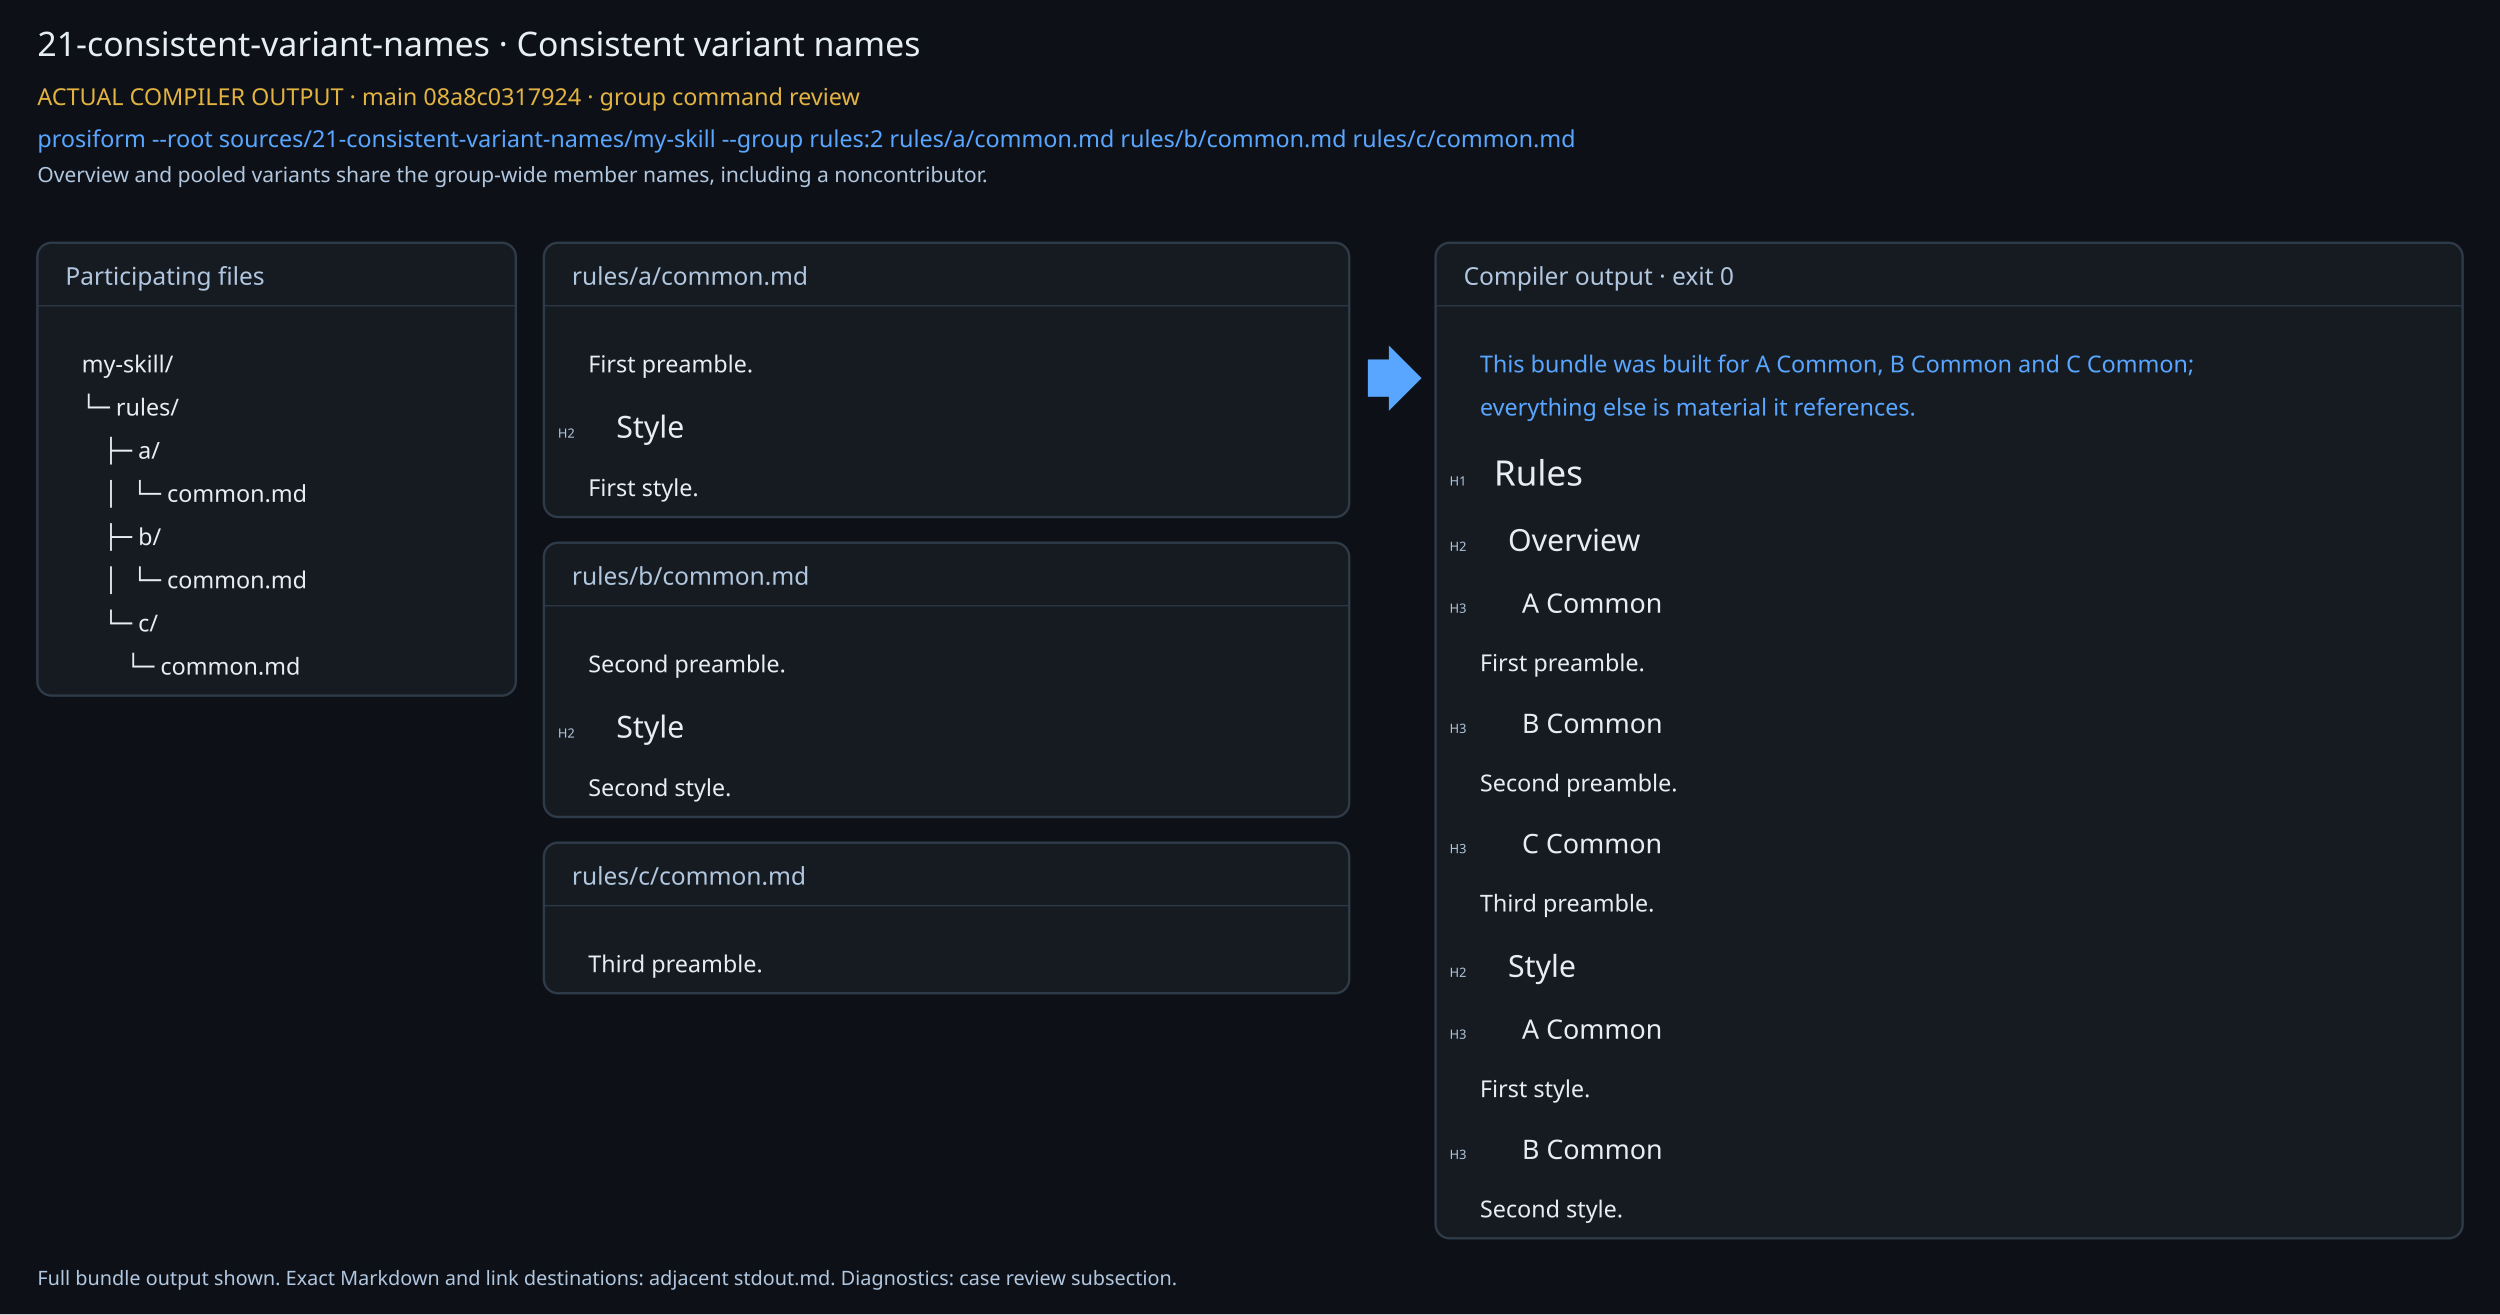
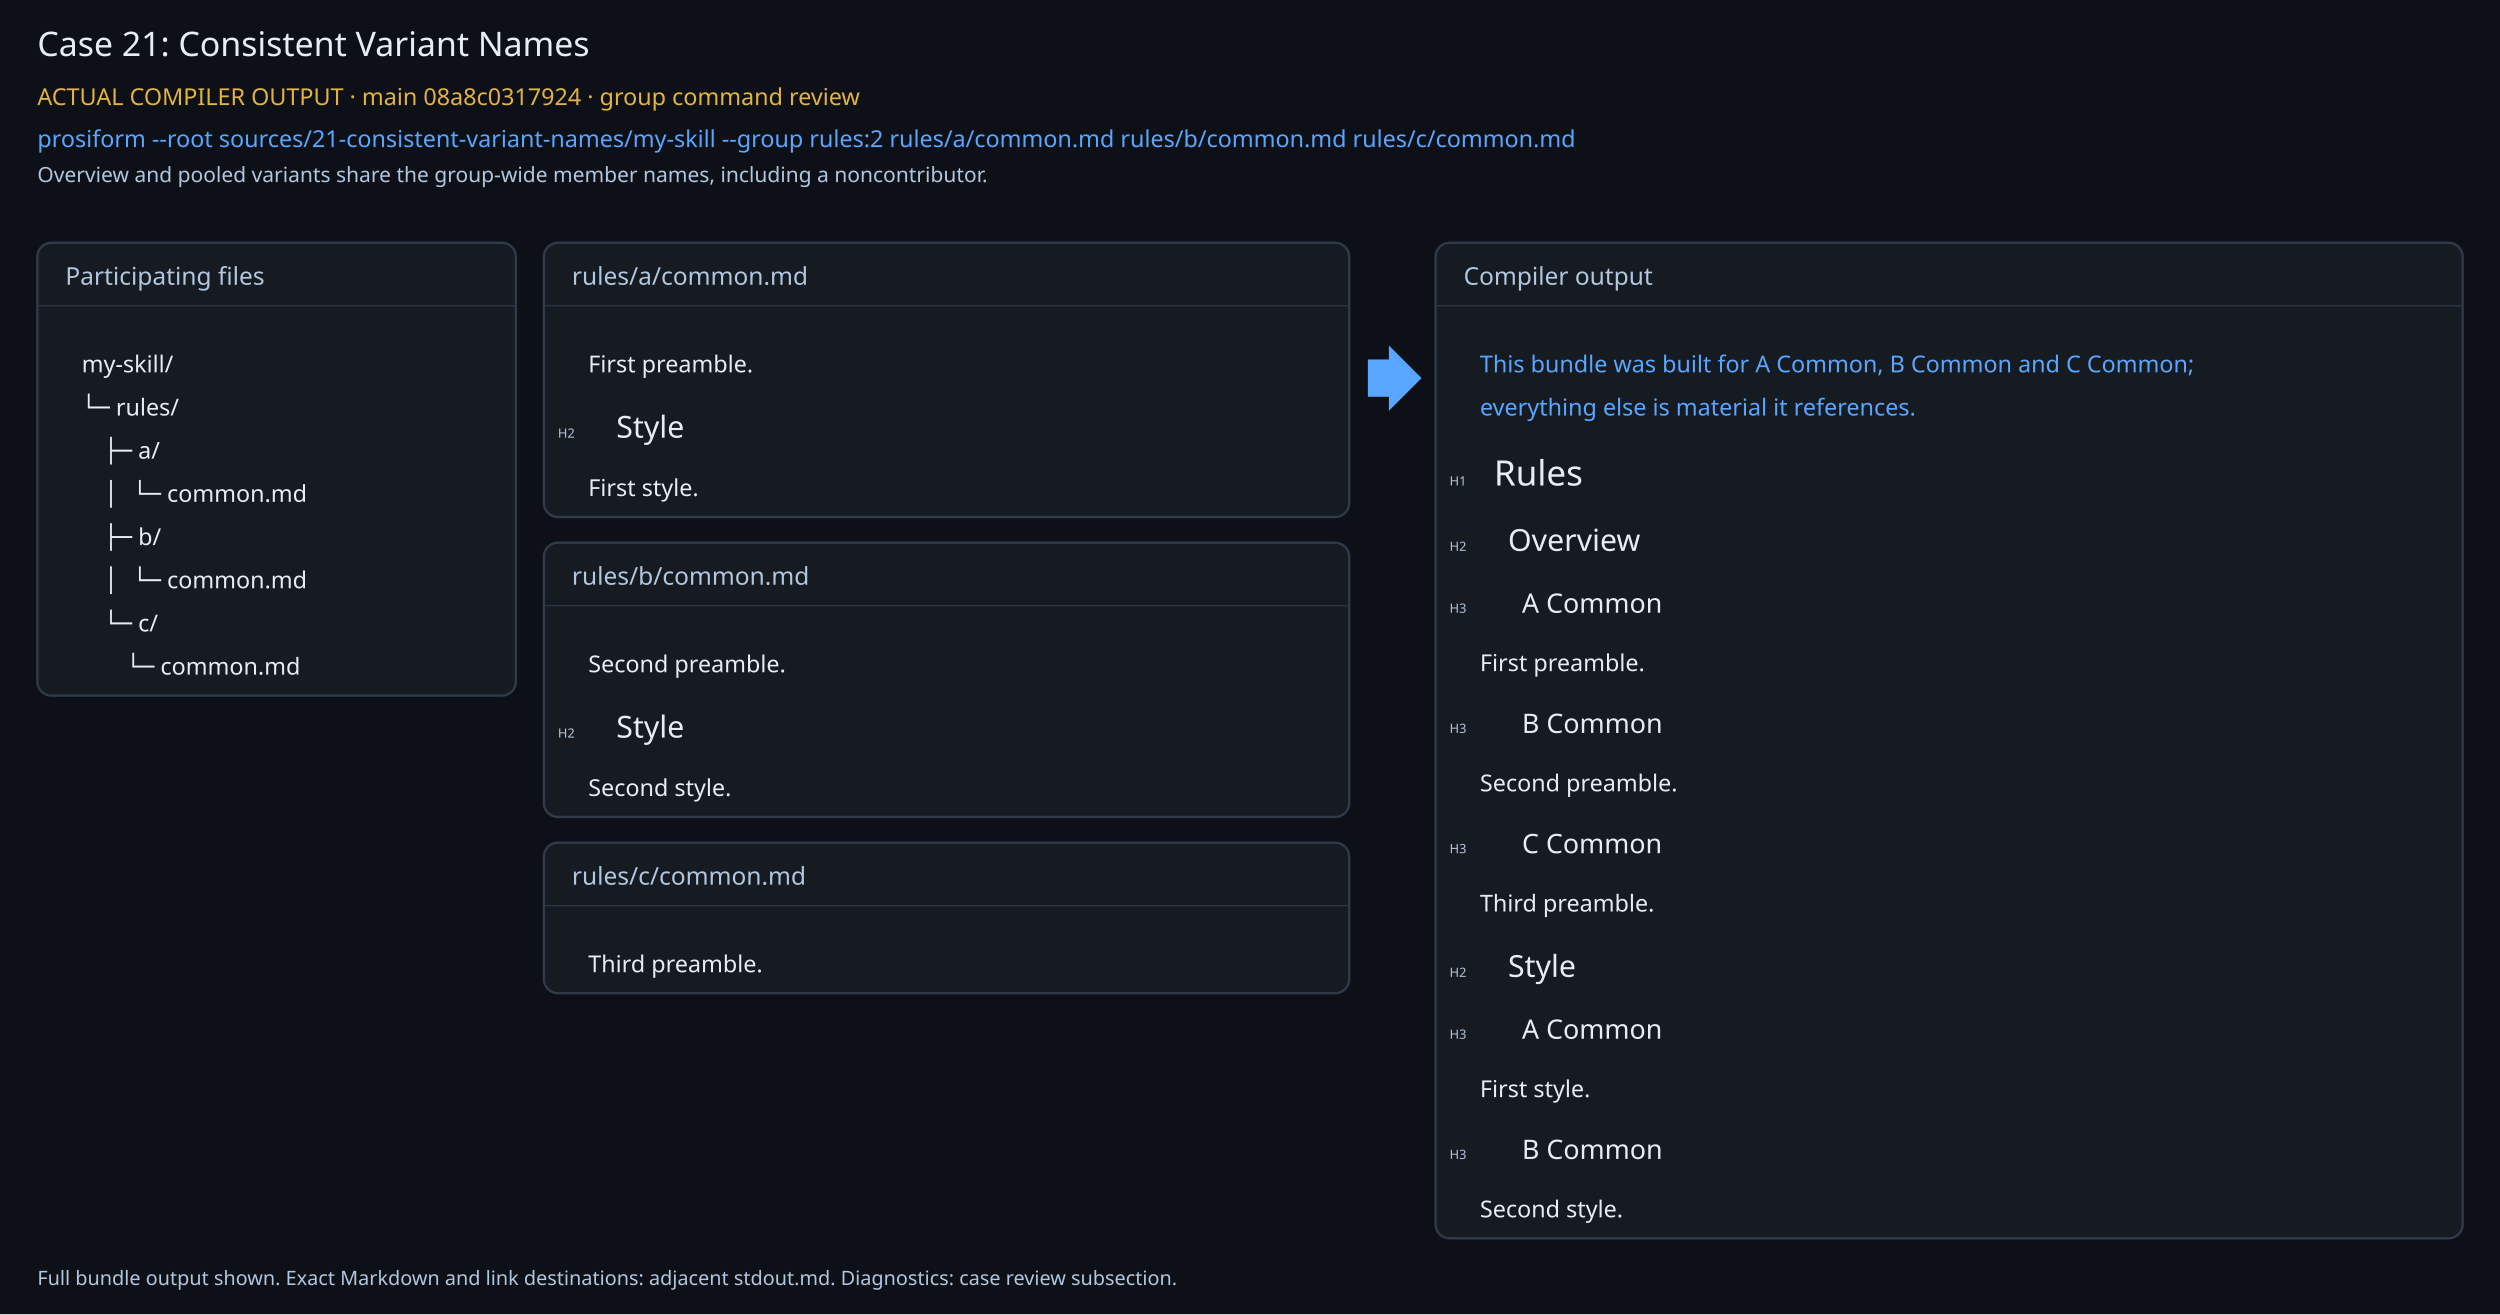
<svg xmlns="http://www.w3.org/2000/svg" width="2142" height="1126" viewBox="0 0 2142 1126" role="img" aria-labelledby="title desc">
  <rect width="2142" height="1126" fill="#0d1117" />
  <g font-family="IBM Plex Mono" xml:space="preserve">
-     <text x="32" y="48" font-size="29" fill="#e6edf3" font-weight="400">21-consistent-variant-names · Consistent variant names</text>
+     <text x="32" y="48" font-size="29" fill="#e6edf3" font-weight="400">Case 21: Consistent Variant Names</text>
    <text x="32" y="90" font-size="20" fill="#e3b341" font-weight="400">ACTUAL COMPILER OUTPUT · main 08a8c0317924 · group command review</text>
    <text x="32" y="126" font-size="20" fill="#58a6ff" font-weight="400">prosiform --root sources/21-consistent-variant-names/my-skill --group rules:2 rules/a/common.md rules/b/common.md rules/c/common.md</text>
    <text x="32" y="156" font-size="18" fill="#b1c6df" font-weight="400">Overview and pooled variants share the group-wide member names, including a noncontributor.</text>
    <rect x="32" y="208" width="410" height="388" rx="12" fill="#161b22" stroke="#303b49" stroke-width="2" />
    <text x="56" y="244" font-size="21" fill="#b1c6df" font-weight="400">Participating files</text>
    <path d="M32 262 H442" stroke="#303b49" />
    <text x="70" y="319" font-size="20" fill="#e6edf3" font-weight="400">my-skill/</text>
    <text x="70" y="356" font-size="20" fill="#e6edf3" font-weight="400">└─ rules/</text>
    <text x="70" y="393" font-size="20" fill="#e6edf3" font-weight="400">   ├─ a/</text>
    <text x="70" y="430" font-size="20" fill="#e6edf3" font-weight="400">   │  └─ common.md</text>
    <text x="70" y="467" font-size="20" fill="#e6edf3" font-weight="400">   ├─ b/</text>
    <text x="70" y="504" font-size="20" fill="#e6edf3" font-weight="400">   │  └─ common.md</text>
    <text x="70" y="541" font-size="20" fill="#e6edf3" font-weight="400">   └─ c/</text>
    <text x="70" y="578" font-size="20" fill="#e6edf3" font-weight="400">      └─ common.md</text>
    <rect x="466" y="208" width="690" height="235" rx="12" fill="#161b22" stroke="#303b49" stroke-width="2" />
    <text x="490" y="244" font-size="21" fill="#b1c6df" font-weight="400">rules/a/common.md</text>
    <path d="M466 262 H1156" stroke="#303b49" />
    <text x="504" y="319" font-size="20" fill="#e6edf3" font-weight="400">First preamble.</text>
    <text x="478" y="375" font-size="11" fill="#b1c6df" font-weight="400">H2</text>
    <text x="528" y="375" font-size="26" fill="#e6edf3" font-weight="500">Style</text>
    <text x="504" y="425" font-size="20" fill="#e6edf3" font-weight="400">First style.</text>
    <rect x="466" y="465" width="690" height="235" rx="12" fill="#161b22" stroke="#303b49" stroke-width="2" />
    <text x="490" y="501" font-size="21" fill="#b1c6df" font-weight="400">rules/b/common.md</text>
    <path d="M466 519 H1156" stroke="#303b49" />
    <text x="504" y="576" font-size="20" fill="#e6edf3" font-weight="400">Second preamble.</text>
    <text x="478" y="632" font-size="11" fill="#b1c6df" font-weight="400">H2</text>
    <text x="528" y="632" font-size="26" fill="#e6edf3" font-weight="500">Style</text>
    <text x="504" y="682" font-size="20" fill="#e6edf3" font-weight="400">Second style.</text>
    <rect x="466" y="722" width="690" height="129" rx="12" fill="#161b22" stroke="#303b49" stroke-width="2" />
    <text x="490" y="758" font-size="21" fill="#b1c6df" font-weight="400">rules/c/common.md</text>
    <path d="M466 776 H1156" stroke="#303b49" />
    <text x="504" y="833" font-size="20" fill="#e6edf3" font-weight="400">Third preamble.</text>
    <rect x="1230" y="208" width="880" height="853" rx="12" fill="#161b22" stroke="#303b49" stroke-width="2" />
-     <text x="1254" y="244" font-size="21" fill="#b1c6df" font-weight="400">Compiler output · exit 0</text>
+     <text x="1254" y="244" font-size="21" fill="#b1c6df" font-weight="400">Compiler output</text>
    <path d="M1230 262 H2110" stroke="#303b49" />
    <text x="1268" y="319" font-size="20" fill="#58a6ff" font-weight="400">This bundle was built for A Common, B Common and C Common;</text>
    <text x="1268" y="356" font-size="20" fill="#58a6ff" font-weight="400">everything else is material it references.</text>
    <text x="1242" y="416" font-size="11" fill="#b1c6df" font-weight="400">H1</text>
    <text x="1280" y="416" font-size="30" fill="#e6edf3" font-weight="500">Rules</text>
    <text x="1242" y="472" font-size="11" fill="#b1c6df" font-weight="400">H2</text>
    <text x="1292" y="472" font-size="26" fill="#e6edf3" font-weight="500">Overview</text>
    <text x="1242" y="525" font-size="11" fill="#b1c6df" font-weight="400">H3</text>
    <text x="1304" y="525" font-size="23" fill="#e6edf3" font-weight="500">A Common</text>
    <text x="1268" y="575" font-size="20" fill="#e6edf3" font-weight="400">First preamble.</text>
    <text x="1242" y="628" font-size="11" fill="#b1c6df" font-weight="400">H3</text>
    <text x="1304" y="628" font-size="23" fill="#e6edf3" font-weight="500">B Common</text>
    <text x="1268" y="678" font-size="20" fill="#e6edf3" font-weight="400">Second preamble.</text>
    <text x="1242" y="731" font-size="11" fill="#b1c6df" font-weight="400">H3</text>
    <text x="1304" y="731" font-size="23" fill="#e6edf3" font-weight="500">C Common</text>
    <text x="1268" y="781" font-size="20" fill="#e6edf3" font-weight="400">Third preamble.</text>
    <text x="1242" y="837" font-size="11" fill="#b1c6df" font-weight="400">H2</text>
    <text x="1292" y="837" font-size="26" fill="#e6edf3" font-weight="500">Style</text>
    <text x="1242" y="890" font-size="11" fill="#b1c6df" font-weight="400">H3</text>
    <text x="1304" y="890" font-size="23" fill="#e6edf3" font-weight="500">A Common</text>
    <text x="1268" y="940" font-size="20" fill="#e6edf3" font-weight="400">First style.</text>
    <text x="1242" y="993" font-size="11" fill="#b1c6df" font-weight="400">H3</text>
    <text x="1304" y="993" font-size="23" fill="#e6edf3" font-weight="500">B Common</text>
    <text x="1268" y="1043" font-size="20" fill="#e6edf3" font-weight="400">Second style.</text>
    <path d="M1172 308 H1190 V296 L1218 324 L1190 352 V340 H1172Z" fill="#58a6ff" />
    <text x="32" y="1101" font-size="17" fill="#b1c6df" font-weight="400">Full bundle output shown. Exact Markdown and link destinations: adjacent stdout.md. Diagnostics: case review subsection.</text>
  </g>
</svg>
